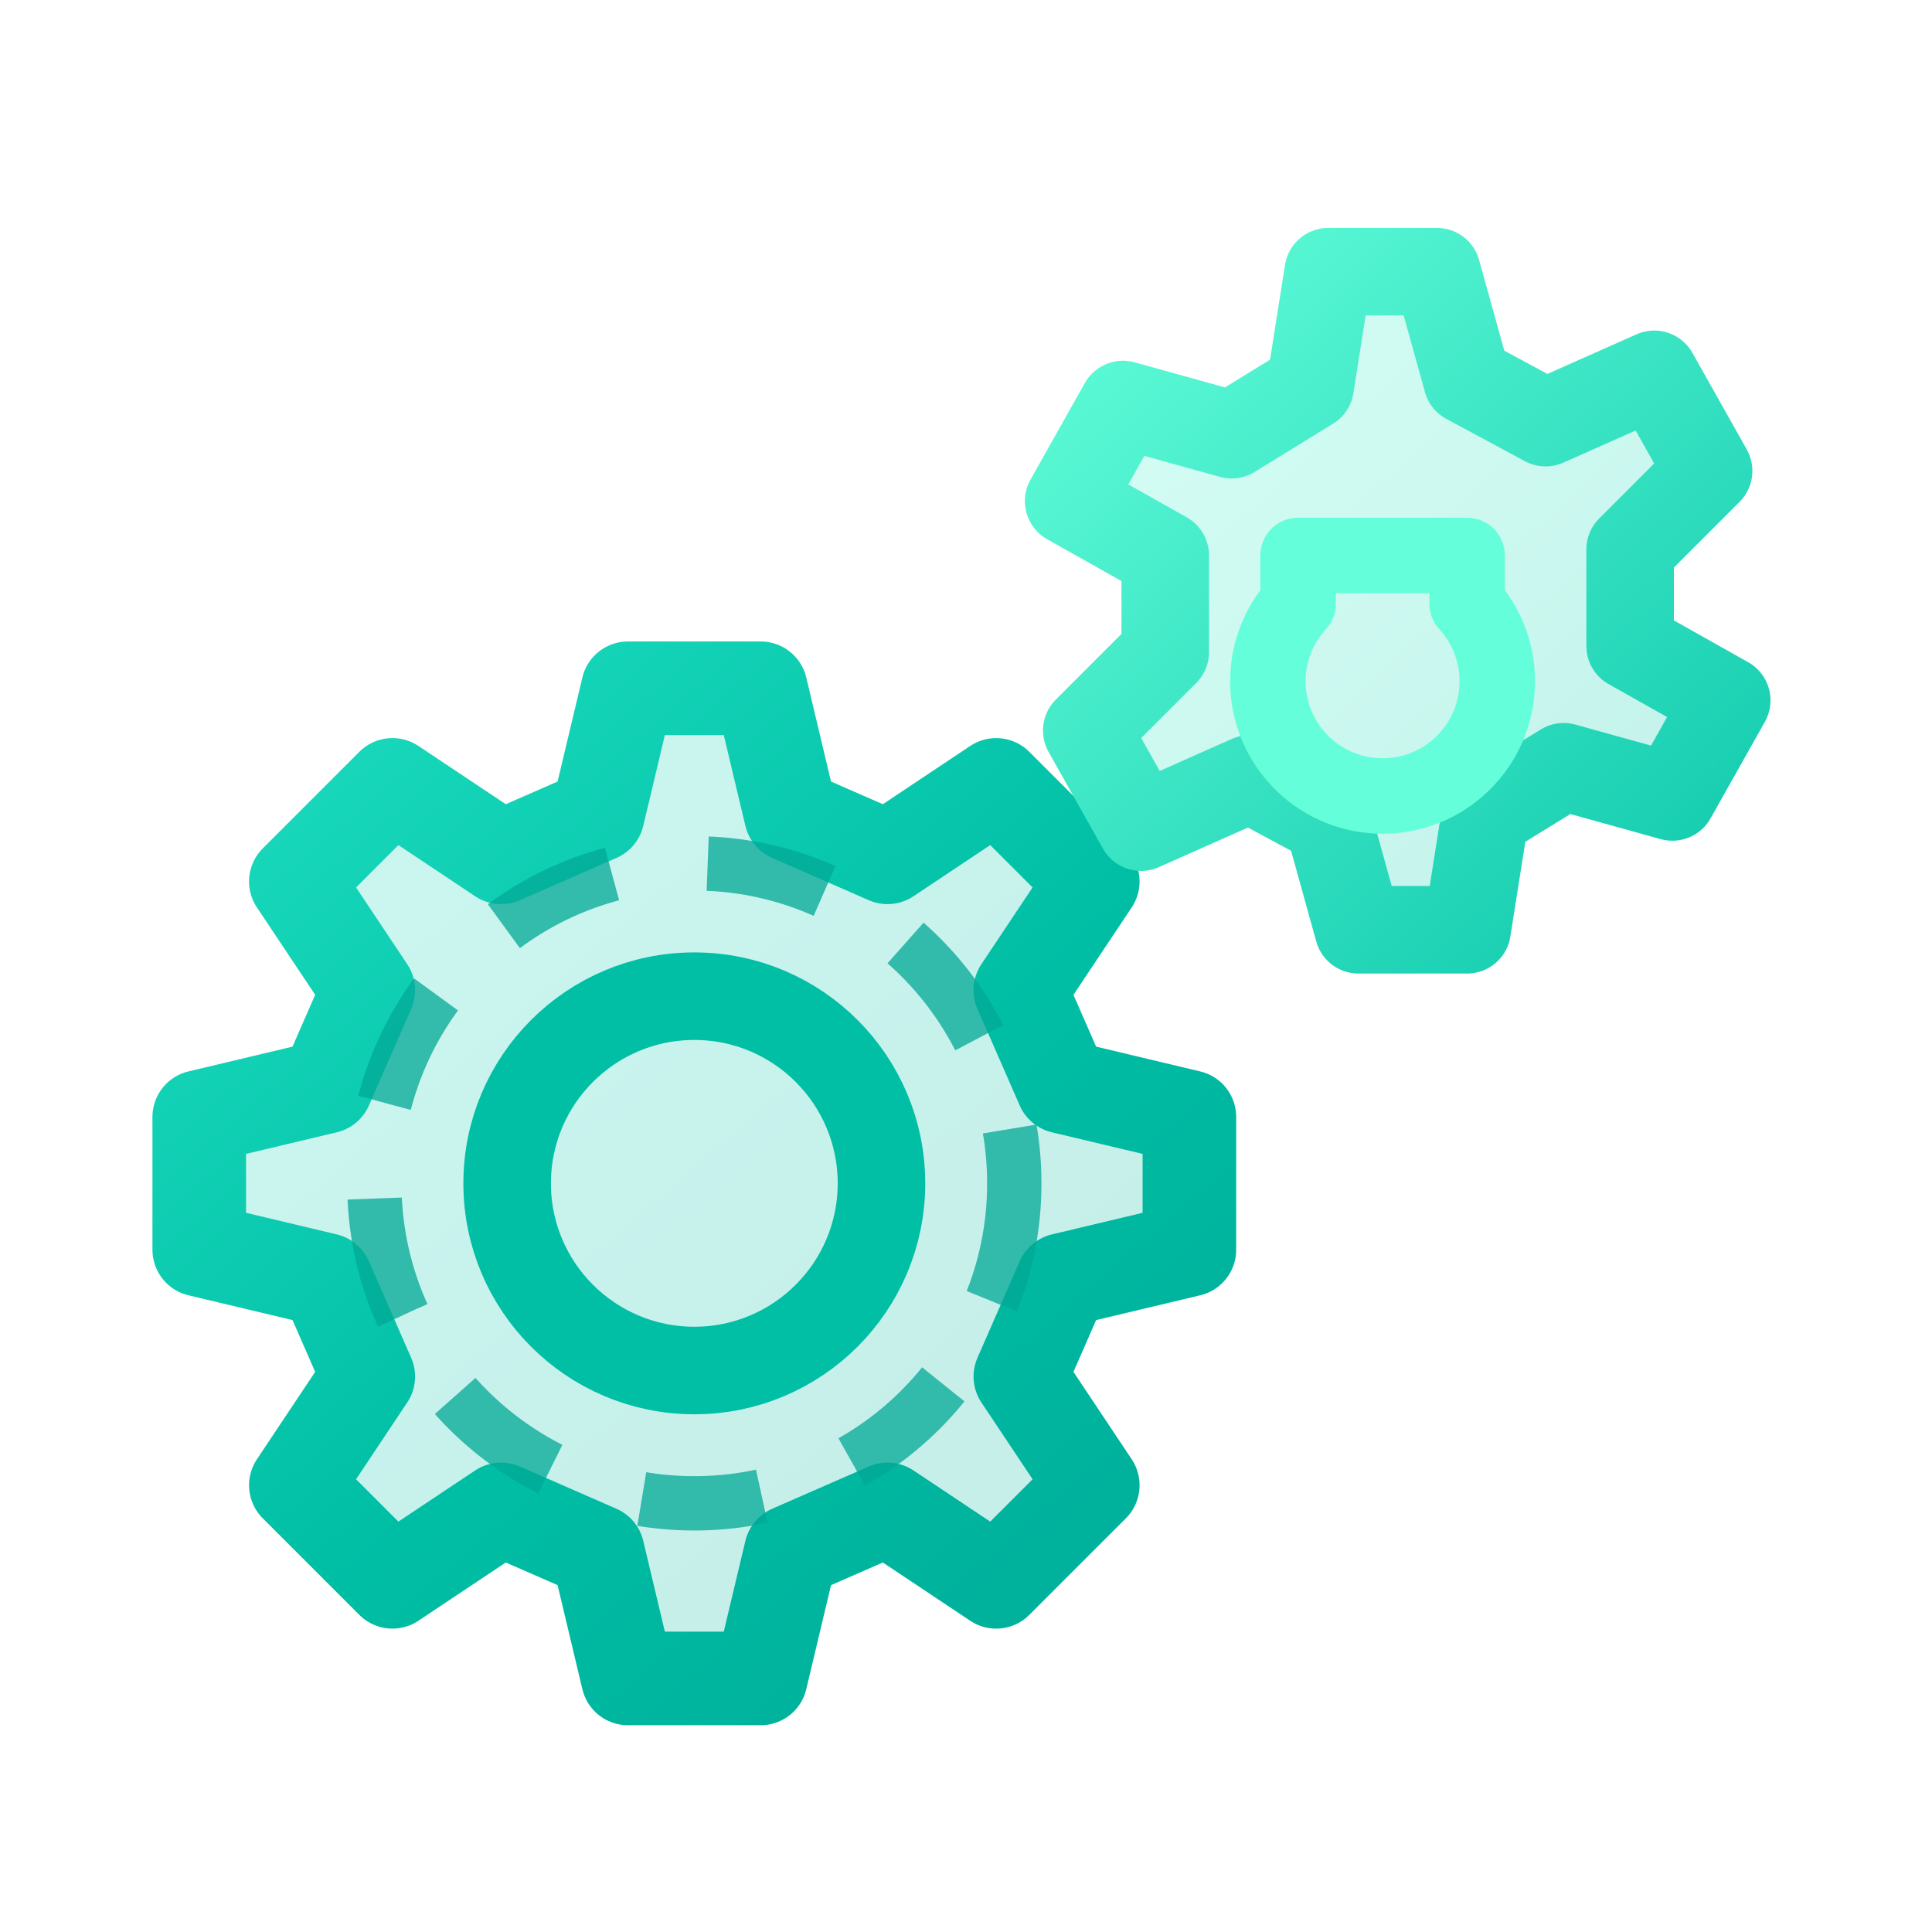
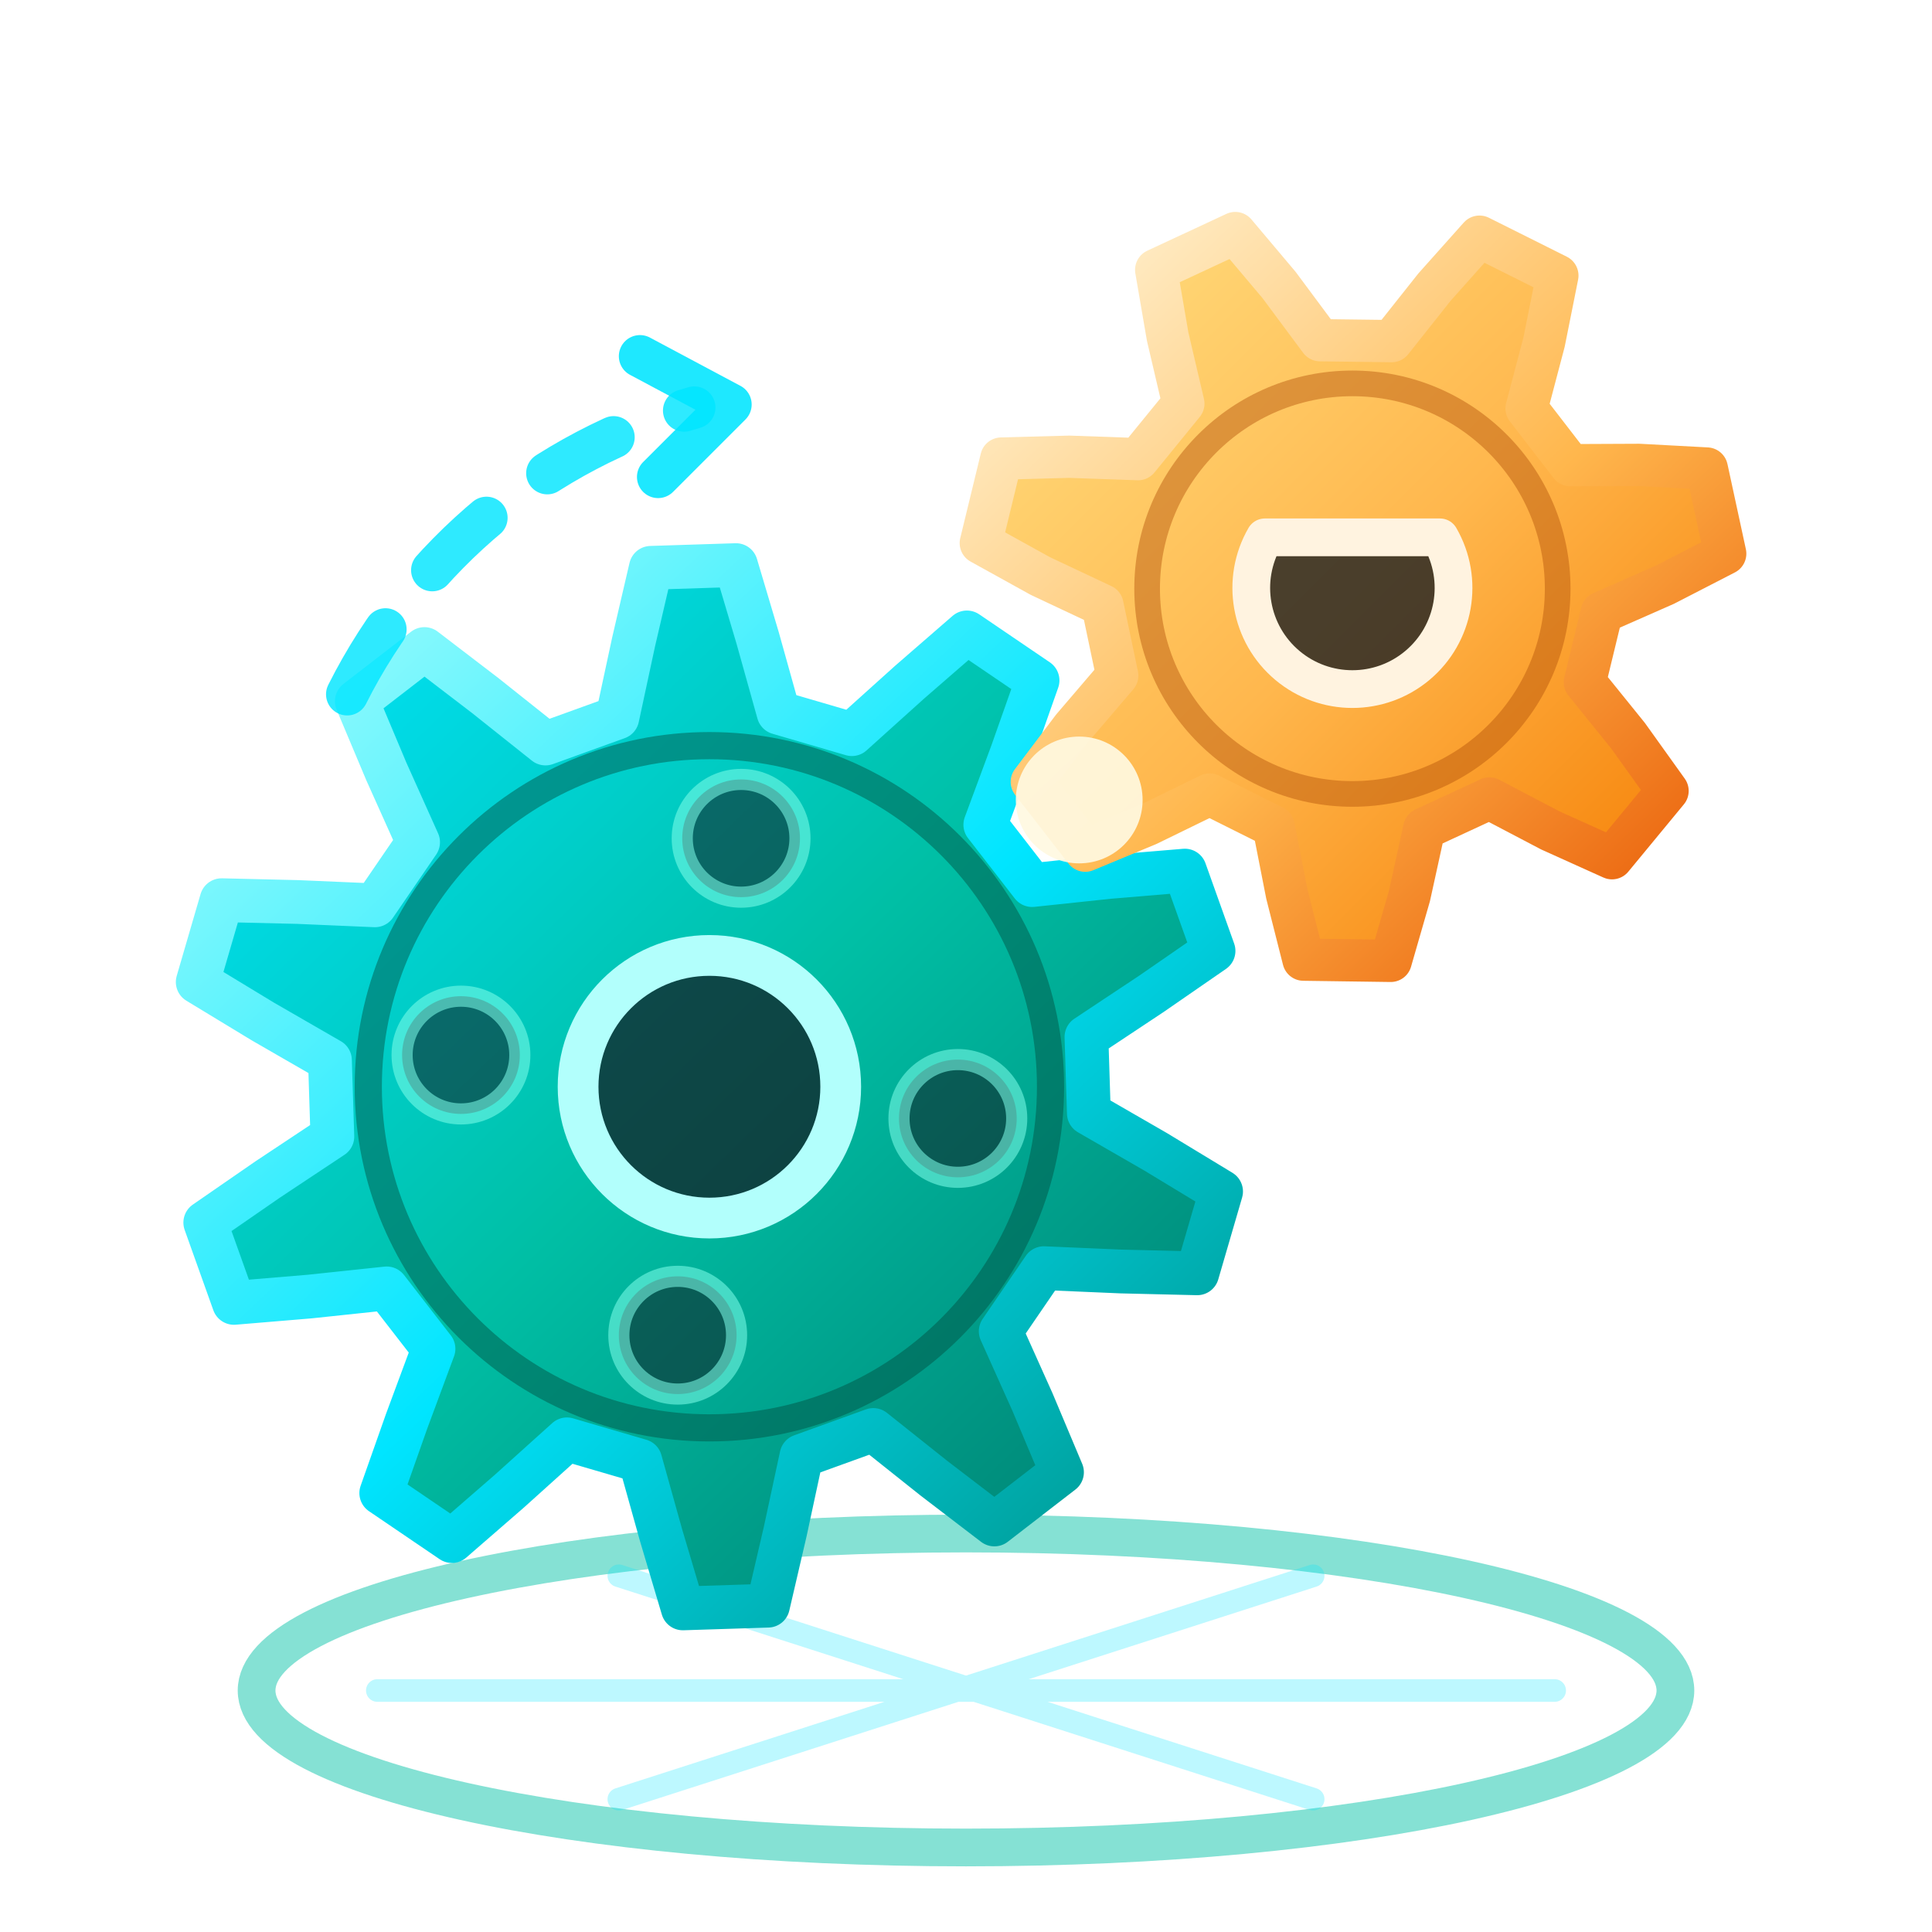
- <svg xmlns="http://www.w3.org/2000/svg" viewBox="0 0 32 32" width="32" height="32" fill="none">
+ <svg xmlns="http://www.w3.org/2000/svg" viewBox="0 0 64 64" width="64" height="64" fill="none">
  <defs>
-     <linearGradient id="orcaGearMain" x1="3" y1="5" x2="22" y2="27" gradientUnits="userSpaceOnUse">
-       <stop offset="0%" stop-color="#26e6c8" />
-       <stop offset="55%" stop-color="#00bfa5" />
-       <stop offset="100%" stop-color="#00a896" />
+     <linearGradient id="orcaGearBody" x1="8" y1="20" x2="40" y2="53" gradientUnits="userSpaceOnUse">
+       <stop offset="0%" stop-color="#00E5FF" />
+       <stop offset="48%" stop-color="#00BFA5" />
+       <stop offset="100%" stop-color="#00796B" />
    </linearGradient>
-     <linearGradient id="orcaGearPinion" x1="17" y1="3" x2="30" y2="17" gradientUnits="userSpaceOnUse">
-       <stop offset="0%" stop-color="#64ffda" />
-       <stop offset="100%" stop-color="#00bfa5" />
+     <linearGradient id="orcaGearRim" x1="7" y1="18" x2="41" y2="54" gradientUnits="userSpaceOnUse">
+       <stop offset="0%" stop-color="#B2FFFC" />
+       <stop offset="52%" stop-color="#00E5FF" />
+       <stop offset="100%" stop-color="#00897B" />
+     </linearGradient>
+     <linearGradient id="orcaPinionFill" x1="33" y1="8" x2="56" y2="31" gradientUnits="userSpaceOnUse">
+       <stop offset="0%" stop-color="#FFE082" />
+       <stop offset="52%" stop-color="#FFB74D" />
+       <stop offset="100%" stop-color="#F57C00" />
+     </linearGradient>
+     <linearGradient id="orcaPinionRim" x1="33" y1="7" x2="57" y2="32" gradientUnits="userSpaceOnUse">
+       <stop offset="0%" stop-color="#FFF8E1" />
+       <stop offset="55%" stop-color="#FFB74D" />
+       <stop offset="100%" stop-color="#E65100" />
    </linearGradient>
  </defs>
-   <path d="M10.4 9.6L12.6 9.6L13.1 11.7L14.7 12.4L16.5 11.2L18.1 12.8L16.9 14.6L17.6 16.2L19.7 16.7L19.7 18.9L17.6 19.4L16.9 21.0L18.1 22.8L16.5 24.4L14.7 23.2L13.1 23.9L12.6 26.0L10.4 26.0L9.9 23.9L8.3 23.2L6.5 24.4L4.9 22.8L6.1 21.0L5.4 19.4L3.3 18.9L3.3 16.7L5.4 16.2L6.1 14.6L4.9 12.8L6.5 11.2L8.3 12.4L9.9 11.7Z" transform="translate(0 1.8)" fill="url(#orcaGearMain)" fill-opacity="0.22" stroke="url(#orcaGearMain)" stroke-width="1.55" stroke-linejoin="round" />
-   <circle cx="11.5" cy="19.6" r="3.1" stroke="#00bfa5" stroke-width="1.45" />
-   <circle cx="11.5" cy="19.6" r="5.3" stroke="#00a896" stroke-width="0.9" stroke-dasharray="2 1.6" opacity="0.75" />
-   <path d="M21.5 3.6L23.3 3.6L23.8 5.4L25.1 6.1L26.9 5.3L27.8 6.9L26.5 8.2L26.5 9.8L28.1 10.7L27.2 12.3L25.4 11.8L24.1 12.6L23.8 14.5L22.0 14.5L21.5 12.7L20.2 12.0L18.4 12.8L17.5 11.2L18.8 9.9L18.8 8.3L17.2 7.4L18.1 5.8L19.9 6.3L21.2 5.5Z" transform="translate(0.5 0.9)" fill="url(#orcaGearPinion)" fill-opacity="0.26" stroke="url(#orcaGearPinion)" stroke-width="1.45" stroke-linejoin="round" />
-   <path d="M21.5 10.0A1.9 1.9 0 1 0 24.3 10.0L24.3 9.2L21.5 9.2Z" stroke="#64ffda" stroke-width="1.25" stroke-linejoin="round" />
+   <ellipse cx="32" cy="56.0" rx="23.5" ry="5.2" stroke="#00BFA5" stroke-width="1.25" stroke-opacity="0.48" />
+   <path d="M12.5 56.0 H51.5 M20.5 52.2 L43.5 59.6 M43.5 52.2 L20.5 59.6" stroke="#00E5FF" stroke-width="0.75" stroke-opacity="0.26" stroke-linecap="round" />
+   <path d="M34.19 29.32 L36.74 29.05 L39.25 28.84 L40.20 31.50 L38.13 32.93 L35.99 34.35 L36.07 36.88 L38.29 38.16 L40.45 39.47 L39.66 42.18 L37.14 42.12 L34.58 42.01 L33.15 44.10 L34.20 46.44 L35.18 48.77 L32.94 50.50 L30.94 48.97 L28.93 47.37 L26.55 48.23 L26.01 50.74 L25.44 53.19 L22.62 53.28 L21.90 50.86 L21.21 48.39 L18.78 47.68 L16.87 49.40 L14.97 51.05 L12.63 49.46 L13.47 47.08 L14.36 44.68 L12.81 42.68 L10.26 42.95 L7.75 43.16 L6.80 40.50 L8.87 39.07 L11.01 37.65 L10.93 35.12 L8.71 33.84 L6.55 32.53 L7.34 29.82 L9.86 29.88 L12.42 29.99 L13.85 27.90 L12.80 25.56 L11.82 23.23 L14.06 21.50 L16.06 23.03 L18.07 24.63 L20.45 23.77 L20.99 21.26 L21.56 18.81 L24.38 18.72 L25.10 21.14 L25.79 23.61 L28.22 24.32 L30.13 22.60 L32.03 20.95 L34.37 22.54 L33.53 24.92 L32.64 27.32 Z" fill="url(#orcaGearBody)" stroke="url(#orcaGearRim)" stroke-width="1.45" stroke-linejoin="round" />
+   <circle cx="23.50" cy="36.00" r="11.30" stroke="#004D40" stroke-width="0.9" stroke-opacity="0.45" />
+   <circle cx="31.73" cy="37.05" r="1.95" fill="#121820" fill-opacity="0.55" stroke="#80FFEA" stroke-width="0.7" stroke-opacity="0.55" />
+   <circle cx="22.45" cy="44.23" r="1.95" fill="#121820" fill-opacity="0.55" stroke="#80FFEA" stroke-width="0.7" stroke-opacity="0.55" />
+   <circle cx="15.27" cy="34.95" r="1.95" fill="#121820" fill-opacity="0.55" stroke="#80FFEA" stroke-width="0.7" stroke-opacity="0.55" />
+   <circle cx="24.55" cy="27.77" r="1.95" fill="#121820" fill-opacity="0.55" stroke="#80FFEA" stroke-width="0.7" stroke-opacity="0.55" />
+   <circle cx="23.50" cy="36.00" r="4.35" fill="#121820" fill-opacity="0.72" stroke="#B2FFFC" stroke-width="1.35" />
+   <path d="M40.07 26.32 L38.02 27.32 L35.95 28.18 L34.18 25.90 L35.53 24.11 L37.01 22.38 L36.52 20.05 L34.46 19.08 L32.49 17.99 L33.17 15.19 L35.42 15.13 L37.70 15.21 L39.20 13.37 L38.68 11.15 L38.30 8.94 L40.92 7.72 L42.37 9.44 L43.73 11.27 L46.10 11.30 L47.52 9.51 L49.01 7.84 L51.59 9.13 L51.15 11.33 L50.57 13.53 L52.02 15.41 L54.30 15.40 L56.54 15.52 L57.15 18.34 L55.15 19.37 L53.06 20.29 L52.50 22.60 L53.93 24.37 L55.24 26.20 L53.40 28.43 L51.36 27.51 L49.34 26.45 L47.18 27.45 L46.69 29.68 L46.07 31.83 L43.18 31.79 L42.63 29.62 L42.19 27.38 Z" fill="url(#orcaPinionFill)" stroke="url(#orcaPinionRim)" stroke-width="1.4" stroke-linejoin="round" />
+   <circle cx="44.80" cy="19.50" r="6.80" stroke="#B45309" stroke-width="0.85" stroke-opacity="0.45" />
+   <path d="M41.90 17.80 A3.35 3.35 0 1 0 47.70 17.80 Z" fill="#121820" fill-opacity="0.76" stroke="#FFF3E0" stroke-width="1.25" stroke-linejoin="round" />
+   <path d="M11.5 23.0 A18.5 18.5 0 0 1 23.0 13.5" stroke="#00E5FF" stroke-width="1.4" stroke-linecap="round" stroke-dasharray="2.5 2.5" opacity="0.82" />
+   <path d="M21.2 11.8 L24.2 13.4 L21.8 15.8" stroke="#00E5FF" stroke-width="1.4" stroke-linecap="round" stroke-linejoin="round" opacity="0.88" />
+   <circle cx="35.75" cy="26.50" r="2.1" fill="#FFF8E1" fill-opacity="0.92" />
</svg>
